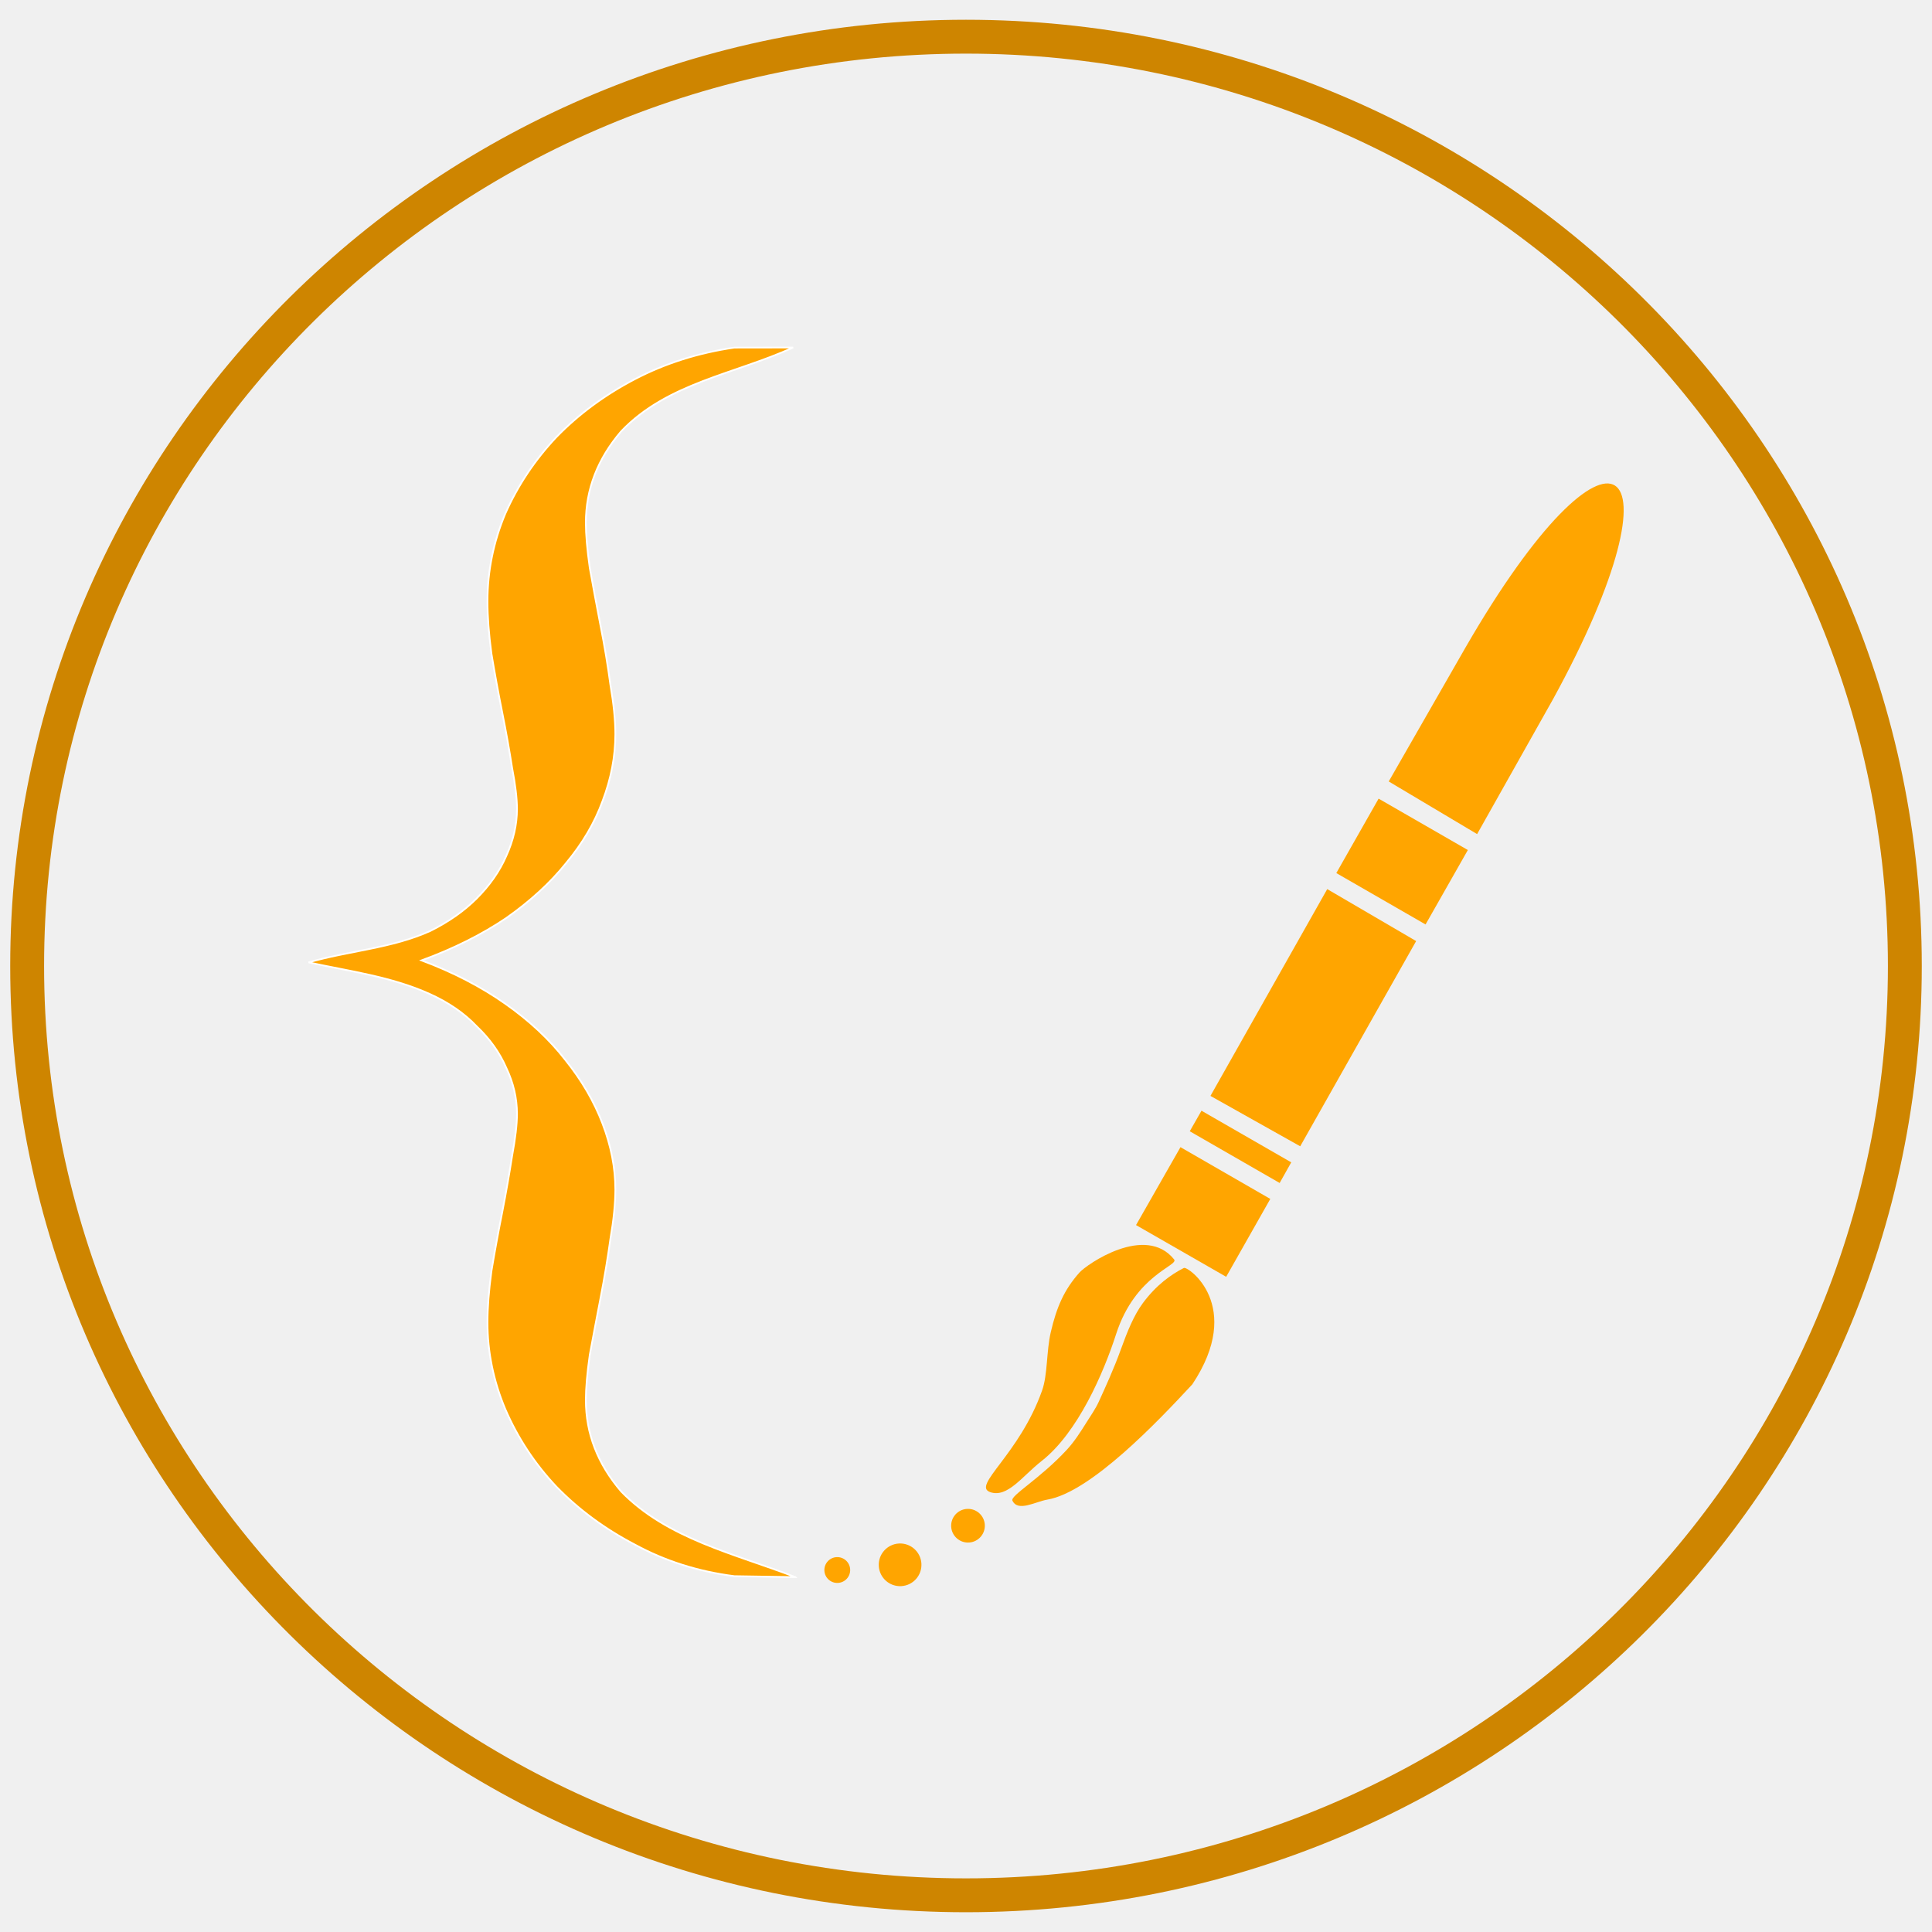
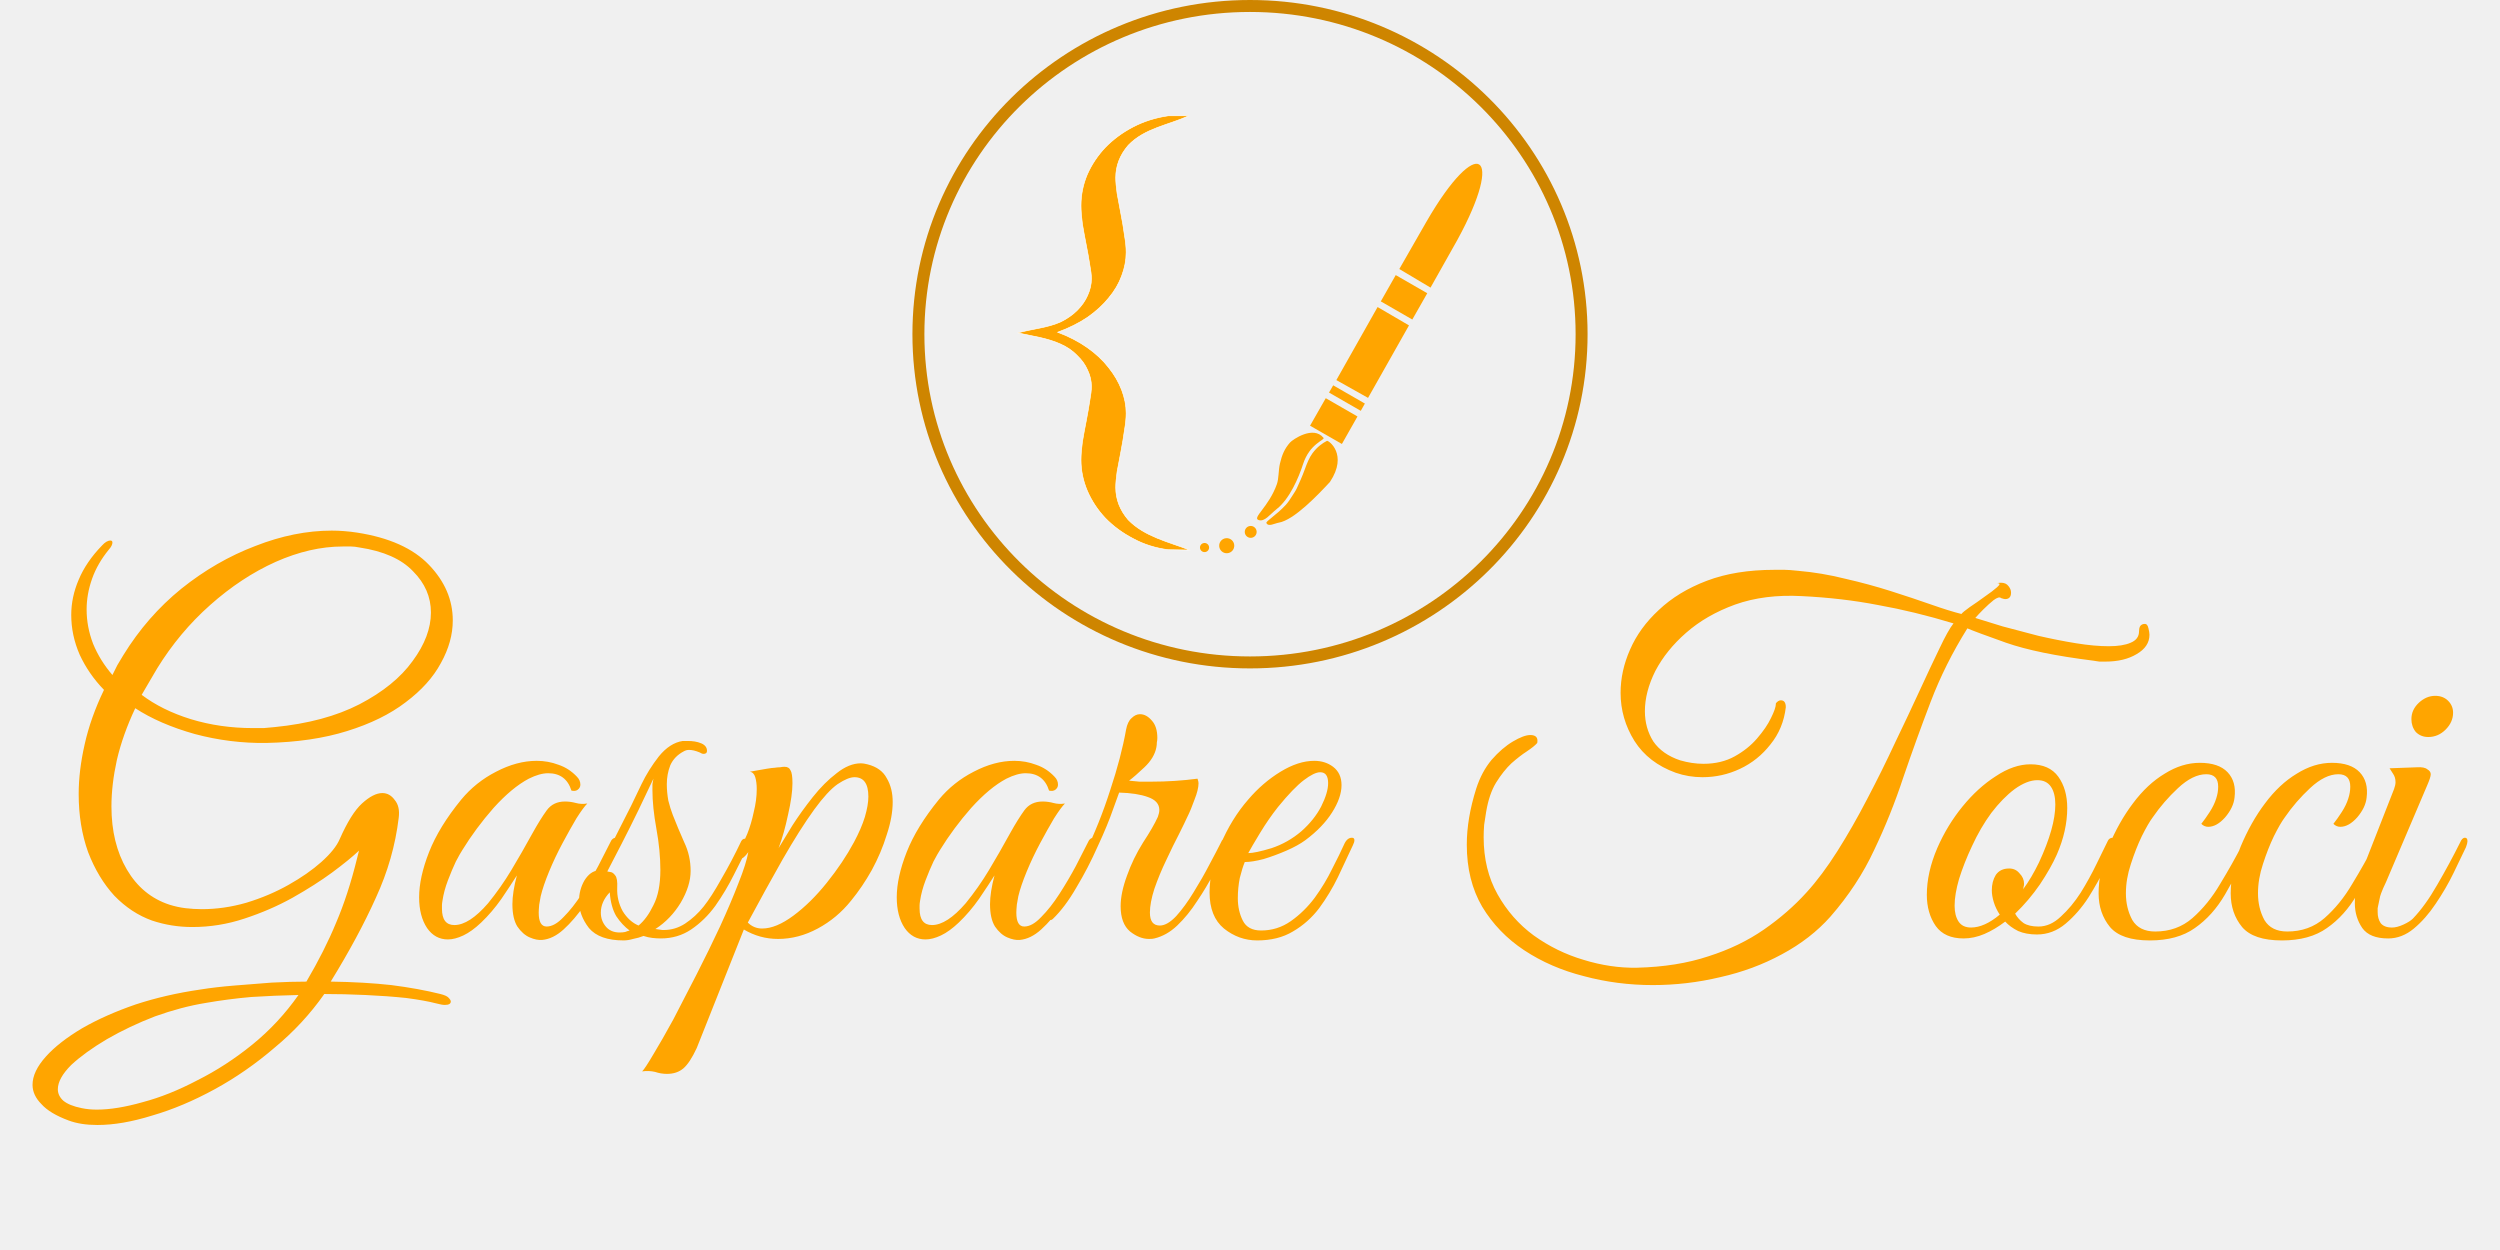
- <svg xmlns="http://www.w3.org/2000/svg" xmlns:xlink="http://www.w3.org/1999/xlink" width="300" height="300" viewBox="0 0 79.375 79.375" version="1.1" id="svg1" xml:space="preserve">
-   <defs id="defs1">
-     <linearGradient id="linearGradient175">
-       <stop stop-color="#181449" offset="0" id="stop1" />
-       <stop stop-color="#181449" offset=".5" id="stop2" />
-       <stop stop-color="#181449" stop-opacity="0" offset="1" id="stop3" />
-     </linearGradient>
-     <linearGradient id="linearGradient176" x1="93.565" x2="93.461" y1="248.18" y2="286.32" gradientUnits="userSpaceOnUse" xlink:href="#linearGradient175" />
-   </defs>
+ <svg xmlns="http://www.w3.org/2000/svg" width="400" height="200" viewBox="0 0 105.833 52.917" version="1.1" id="svg1" xml:space="preserve">
+   <defs id="defs1" />
  <g id="layer1">
    <g id="g1" transform="matrix(0.2645833,0,0,0.2645833,82.62984,126.275)">
      <g id="g8" transform="matrix(-1.076987,-0.5225926,-0.5225926,1.076987,145.3164,185.7993)" style="fill:#ffa500;fill-opacity:1" />
-       <g id="g25" transform="matrix(2.747772,0,0,2.747772,-838.5646,-201.1819)">
+       <g id="g25" transform="translate(-358.4149,-377.9029)">
        <ellipse style="fill:none;fill-opacity:1;fill-rule:nonzero;stroke:#ce8500;stroke-width:1.914;stroke-linecap:round;stroke-dasharray:none;stroke-opacity:1" id="path8" cx="246.113" cy="-45.884" rx="53.055" ry="52.516" />
        <g id="g7" transform="matrix(-0.7889686,0.04654046,0.04654046,0.7889686,297.6951,-4.457404)" style="fill:#ffa500;fill-opacity:1">
          <path id="path4" style="opacity:1;fill:#ffa500;fill-opacity:1;fill-rule:evenodd;stroke-width:5.083;stroke-linecap:round" d="m 70.817,-13.703 a 1.526,1.526 0 0 1 -1.526,1.526 1.526,1.526 0 0 1 -1.526,-1.526 1.526,1.526 0 0 1 1.526,-1.526 1.526,1.526 0 0 1 1.526,1.526 z" />
          <path id="path5" style="opacity:1;fill:#ffa500;fill-opacity:1;fill-rule:evenodd;stroke-width:5.083;stroke-linecap:round" d="m 74.72,-13.596 a 0.923,0.923 0 0 1 -0.923,0.923 0.923,0.923 0 0 1 -0.923,-0.923 0.923,0.923 0 0 1 0.923,-0.923 0.923,0.923 0 0 1 0.923,0.923 z" />
          <path id="path6" style="opacity:1;fill:#ffa500;fill-opacity:1;fill-rule:evenodd;stroke-width:5.083;stroke-linecap:round" d="m 65.484,-16.208 a 1.204,1.204 0 0 1 -1.204,1.204 1.204,1.204 0 0 1 -1.204,-1.204 1.204,1.204 0 0 1 1.204,-1.204 1.204,1.204 0 0 1 1.204,1.204 z" />
        </g>
        <path d="m 236.472,-11.349 -3.448,-0.054 c -2.038,-0.259 -3.91,-0.852 -5.614,-1.779 -1.705,-0.889 -3.187,-1.983 -4.447,-3.28 -1.223,-1.297 -2.186,-2.761 -2.89,-4.391 -0.667,-1.593 -1.001,-3.224 -1.001,-4.892 0,-0.815 0.074,-1.779 0.222,-2.89 0.185,-1.112 0.389,-2.223 0.611,-3.335 0.222,-1.149 0.408,-2.205 0.556,-3.168 0.185,-1.001 0.278,-1.797 0.278,-2.39 0,-0.889 -0.204,-1.76 -0.611,-2.613 -0.371,-0.852 -0.926,-1.631 -1.668,-2.335 -0.704,-0.741 -1.593,-1.353 -2.668,-1.834 -2.151,-0.972 -4.537,-1.281 -6.832,-1.778 2.29,-0.659 4.703,-0.793 6.887,-1.779 1.038,-0.519 1.908,-1.13 2.613,-1.834 0.741,-0.741 1.297,-1.538 1.668,-2.39 0.408,-0.889 0.611,-1.779 0.611,-2.668 0,-0.593 -0.093,-1.371 -0.278,-2.335 -0.148,-0.963 -0.334,-2.001 -0.556,-3.113 -0.222,-1.112 -0.426,-2.223 -0.611,-3.335 -0.148,-1.112 -0.222,-2.094 -0.222,-2.946 0,-1.705 0.334,-3.354 1.001,-4.947 0.704,-1.593 1.668,-3.039 2.89,-4.336 1.26,-1.297 2.742,-2.39 4.447,-3.28 1.705,-0.889 3.576,-1.482 5.614,-1.779 l 3.323,-0.005 c -3.316,1.507 -7.104,1.998 -9.716,4.73 -1.334,1.556 -2.001,3.28 -2.001,5.169 0,0.667 0.074,1.519 0.222,2.557 0.185,1.038 0.389,2.131 0.611,3.28 0.222,1.112 0.408,2.223 0.556,3.335 0.185,1.075 0.278,2.001 0.278,2.779 0,1.26 -0.241,2.52 -0.723,3.78 -0.445,1.223 -1.13,2.39 -2.057,3.502 -0.889,1.112 -2.02,2.149 -3.391,3.113 -1.371,0.926 -2.965,1.723 -4.78,2.39 1.779,0.667 3.354,1.482 4.725,2.446 1.371,0.963 2.501,2.02 3.391,3.168 0.926,1.149 1.631,2.353 2.112,3.613 0.482,1.26 0.723,2.501 0.723,3.724 0,0.778 -0.093,1.705 -0.278,2.779 -0.148,1.075 -0.334,2.186 -0.556,3.335 -0.222,1.149 -0.426,2.223 -0.611,3.224 -0.148,1.038 -0.222,1.89 -0.222,2.557 0,1.89 0.667,3.613 2.001,5.169 2.61,2.685 6.433,3.518 9.84,4.835 z" id="text1" style="font-size:684.152px;line-height:113.22%;font-family:'Microsoft Himalaya';-inkscape-font-specification:'Microsoft Himalaya, Normal';letter-spacing:3.58px;fill:#ffa500;fill-opacity:1;fill-rule:evenodd;stroke:#ffffff;stroke-width:0.097;stroke-linecap:round;stroke-dasharray:none" aria-label="{" />
        <g id="g3" transform="matrix(0.5739878,-0.3262387,0.3262387,0.5739878,173.4196,-57.49743)">
          <g id="g4" transform="rotate(30.39708,111.7945,87.92199)">
            <g id="g6" transform="rotate(28.38868,111.0791,86.83938)">
              <path id="path1" style="fill:#ffa500;fill-opacity:1;fill-rule:evenodd;stroke-width:5.083;stroke-linecap:round" d="m 116.546,54.76 -0.045,13.243 -8.802,-0.246 0.149,-13.221 c 0.357,-24.856 8.499,-24.105 8.698,0.225 z" />
              <path id="rect1-5" style="fill:#ffa500;fill-opacity:1;fill-rule:evenodd;stroke-width:7.592;stroke-linecap:round" d="m 107.495,98.696 0.099,-20.328 8.813,0.174 -0.102,20.174 z" />
              <path id="rect1-8" style="fill:#ffa500;fill-opacity:1;fill-rule:evenodd;stroke-width:4.6;stroke-linecap:round" d="m 107.323,111.455 0.07,-7.678 8.872,0.121 -0.049,7.662 z" />
              <path id="rect1-4" style="fill:#ffa500;fill-opacity:1;fill-rule:evenodd;stroke-width:2.325;stroke-linecap:round" d="m 107.424,102.202 0.019,-2.026 8.862,0.115 -0.005,2.025 z" />
              <g id="g5" transform="translate(-0.2662665,-2.130268)">
                <path id="path2" style="fill:#ffa500;fill-opacity:1;fill-rule:evenodd;stroke-width:5.083;stroke-linecap:round" d="m 107.843,139.626 c -1.688,0.317 0.613,-3.989 -0.373,-9.76 -0.242,-1.418 -1.316,-3.103 -1.779,-4.701 -0.624,-2.154 -0.773,-3.767 -0.35,-5.673 0.202,-0.91 2.881,-6.407 6.527,-4.929 0.635,0.257 -2.27,2.748 -1.22,8 0.683,3.415 1.252,8.958 -0.271,12.591 -0.818,1.95 -1,4.185 -2.534,4.473 z" />
                <path id="path3" style="fill:#ffa500;fill-opacity:1;fill-rule:evenodd;stroke-width:5.083;stroke-linecap:round" d="m 109.846,139.334 c -0.377,-0.273 1.144,-2.762 1.945,-6.07 0.22,-0.909 0.279,-1.868 0.329,-2.878 0.033,-0.667 0.11,-1.373 0.055,-2.039 -0.105,-1.277 -0.24,-3.073 -0.543,-4.901 -0.254,-1.533 -0.441,-3.026 -0.279,-4.306 0.24,-1.894 0.911,-3.325 1.602,-4.348 0.211,-0.312 6.112,0.293 5.485,8.345 -1.019,4.198 -3.101,12.327 -6.034,14.673 -0.786,0.629 -1.663,2.172 -2.561,1.523 z" />
              </g>
              <rect style="fill:#ffa500;fill-opacity:1;fill-rule:evenodd;stroke-width:5.405;stroke-linecap:round" id="rect7" width="8.814" height="7.328" x="108.182" y="68.029" transform="matrix(0.9999119,0.01327454,-0.00753697,0.9999716,0,0)" />
            </g>
          </g>
        </g>
      </g>
+       <path d="m -296.699,-297.26 q -2.699,0 -4.604,-0.714 -3.017,-1.111 -4.366,-2.62 -1.429,-1.429 -1.429,-3.096 0,-2.143 2.143,-4.525 2.064,-2.302 5.795,-4.525 3.731,-2.143 8.573,-3.81 4.842,-1.588 10.32,-2.381 2.461,-0.397 5.398,-0.635 3.017,-0.238 6.033,-0.476 3.096,-0.159 5.557,-0.159 2.937,-5.001 4.763,-9.447 1.905,-4.445 3.334,-10.24 l 0.318,-1.27 q -1.508,1.429 -4.287,3.493 -2.699,1.985 -6.351,4.048 -3.572,1.985 -7.7,3.334 -4.048,1.349 -8.335,1.349 -3.334,0 -6.43,-1.032 -3.334,-1.191 -6.033,-3.969 -2.62,-2.858 -4.207,-6.986 -1.508,-4.207 -1.508,-9.288 0,-3.731 0.953,-7.938 0.953,-4.287 3.096,-8.732 -2.461,-2.54 -3.89,-5.636 -1.349,-3.096 -1.349,-6.351 0,-2.858 1.191,-5.636 1.191,-2.858 3.731,-5.477 0.714,-0.794 1.349,-0.794 0.318,0 0.318,0.318 0,0.476 -0.556,1.111 -1.826,2.223 -2.699,4.684 -0.873,2.461 -0.873,4.922 0,2.778 1.032,5.477 1.111,2.699 3.096,5.001 0.397,-0.794 0.794,-1.588 0.476,-0.794 0.953,-1.588 3.81,-6.192 9.288,-10.637 5.557,-4.445 11.828,-6.827 6.271,-2.461 12.225,-2.461 1.032,0 1.985,0.079 1.032,0.079 2.064,0.238 7.7,1.191 11.51,5.16 3.81,3.969 3.81,8.891 0,3.413 -1.905,6.827 -1.826,3.413 -5.636,6.271 -3.731,2.858 -9.367,4.604 -5.557,1.746 -12.939,1.905 -5.795,0.079 -11.431,-1.429 -5.636,-1.588 -9.526,-4.128 -1.985,4.207 -2.937,8.256 -0.873,3.969 -0.873,7.462 0,5.874 2.461,10.082 2.461,4.207 6.827,5.636 1.27,0.397 2.54,0.556 1.349,0.159 2.62,0.159 3.572,0 7.144,-1.032 3.652,-1.111 6.747,-2.858 3.096,-1.746 5.239,-3.652 2.223,-1.985 2.937,-3.652 1.826,-4.128 3.572,-5.716 1.826,-1.667 3.255,-1.667 1.191,0 1.985,1.111 0.873,1.032 0.635,2.858 -0.794,6.589 -3.652,12.781 -2.778,6.192 -7.224,13.416 5.398,0.079 9.685,0.556 4.366,0.556 7.859,1.429 0.953,0.238 1.27,0.556 0.397,0.397 0.397,0.635 0,0.556 -0.953,0.556 -0.476,0 -1.349,-0.238 -1.826,-0.476 -4.842,-0.873 -3.017,-0.318 -6.509,-0.476 -3.413,-0.159 -6.589,-0.159 -3.334,4.763 -7.938,8.573 -4.525,3.89 -9.605,6.668 -5.08,2.778 -10.002,4.207 -4.842,1.508 -8.732,1.508 z m 24.847,-63.506 q 0.873,0 1.746,0 0.873,-0.079 1.746,-0.159 8.018,-0.794 13.574,-3.652 5.636,-2.937 8.494,-6.906 2.937,-3.969 2.937,-7.779 0,-3.731 -2.858,-6.589 -2.778,-2.937 -8.573,-3.81 -0.794,-0.159 -1.35,-0.159 -0.476,0 -1.349,0 -5.16,0 -10.717,2.461 -5.477,2.461 -10.478,6.906 -4.922,4.366 -8.494,10.161 -0.873,1.508 -1.349,2.302 -0.476,0.794 -1.111,1.905 3.255,2.461 7.859,3.89 4.684,1.429 9.923,1.429 z m -24.926,61.045 q 3.096,0 7.303,-1.191 4.207,-1.111 8.732,-3.493 4.604,-2.302 8.811,-5.716 4.207,-3.413 7.383,-7.938 -3.81,0.079 -7.541,0.318 -3.652,0.318 -7.303,0.953 -3.89,0.635 -8.097,2.143 -4.128,1.588 -7.7,3.652 -3.493,2.064 -5.716,4.128 -2.143,2.143 -2.143,3.89 0,1.032 0.873,1.826 0.953,0.794 2.937,1.191 1.111,0.238 2.461,0.238 z m 71.224,-27.149 q -0.873,0.079 -1.985,-0.397 -1.111,-0.476 -1.985,-1.746 -0.794,-1.27 -0.794,-3.572 0,-1.905 0.714,-4.604 -0.953,1.508 -2.461,3.731 -1.508,2.143 -3.255,3.81 -1.508,1.429 -2.858,2.064 -1.349,0.635 -2.461,0.635 -2.064,0 -3.334,-1.826 -1.27,-1.905 -1.27,-4.922 0,-3.175 1.588,-7.224 1.588,-4.048 5.16,-8.415 2.302,-2.778 5.557,-4.445 3.334,-1.746 6.509,-1.746 1.826,0 3.493,0.635 1.667,0.556 2.937,1.905 0.556,0.556 0.556,1.27 0,0.476 -0.397,0.794 -0.397,0.318 -1.032,0.159 -0.873,-2.778 -3.731,-2.778 -1.349,0 -3.096,0.873 -2.699,1.429 -5.636,4.684 -2.858,3.255 -5.001,6.747 -0.318,0.476 -1.032,1.826 -0.635,1.349 -1.27,3.017 -0.635,1.667 -0.873,3.255 -0.079,0.476 -0.079,0.714 0,0.159 0,0.556 0,2.62 1.985,2.62 2.381,0 5.398,-3.493 2.064,-2.54 3.731,-5.319 1.667,-2.778 3.413,-5.954 1.191,-2.143 2.223,-3.572 1.032,-1.429 2.937,-1.429 0.873,0 1.746,0.238 0.873,0.238 1.826,0.079 -0.635,0.635 -1.746,2.381 -1.032,1.746 -2.223,3.969 -1.191,2.223 -2.143,4.525 -0.953,2.302 -1.35,3.969 -0.079,0.476 -0.238,1.349 -0.079,0.873 -0.079,1.27 0,2.223 1.27,2.223 1.27,0 2.699,-1.508 1.508,-1.508 2.937,-3.731 1.429,-2.223 2.62,-4.445 1.191,-2.302 1.905,-3.731 0.318,-0.794 0.953,-0.794 0.397,0 0.397,0.556 0,0.238 -0.238,0.873 -0.953,1.985 -2.302,4.525 -1.349,2.461 -2.937,4.842 -1.588,2.302 -3.334,3.89 -1.667,1.508 -3.413,1.667 z m 13.037,0.079 q -3.89,0 -5.557,-1.985 -1.588,-2.064 -1.588,-4.287 0,-1.826 0.873,-3.334 0.953,-1.508 2.223,-1.588 1.588,-3.096 3.413,-6.747 1.905,-3.652 3.493,-7.065 1.111,-2.302 2.778,-4.445 1.746,-2.143 3.81,-2.461 h 0.794 q 0.635,0 1.111,0.079 0.556,0.079 1.111,0.318 0.873,0.397 0.873,1.191 0,0.476 -0.556,0.476 -0.238,0 -0.635,-0.238 -0.953,-0.397 -1.667,-0.397 -0.476,0 -0.873,0.238 -1.508,0.794 -2.143,2.223 -0.556,1.429 -0.556,3.017 0,1.27 0.238,2.62 0.318,1.27 0.714,2.302 0.873,2.223 1.826,4.366 1.032,2.143 1.032,4.604 0,2.381 -1.588,5.08 -1.588,2.62 -4.048,4.207 l 0.556,0.079 q 0.397,0.079 0.556,0.079 0.159,0 0.238,0 1.826,0 3.413,-1.032 1.667,-1.111 2.937,-2.699 1.27,-1.588 2.858,-4.445 1.667,-2.858 3.175,-6.033 0.238,-0.397 0.556,-0.397 0.397,0 0.556,0.318 0.238,0.238 0.079,0.635 -1.032,2.223 -2.381,4.842 -1.27,2.54 -2.937,4.922 -1.667,2.302 -3.89,3.81 -2.143,1.429 -4.842,1.429 -0.635,0 -1.349,-0.079 -0.714,-0.079 -1.429,-0.318 -0.794,0.318 -1.667,0.476 -0.794,0.238 -1.508,0.238 z m 2.381,-2.381 q 1.349,-1.111 2.381,-3.255 1.111,-2.143 1.111,-5.636 0,-3.096 -0.635,-6.589 -0.635,-3.493 -0.635,-6.192 0,-0.556 0,-0.953 0.079,-0.476 0.159,-0.873 -1.032,2.143 -2.381,5.001 -1.35,2.778 -2.699,5.398 -1.349,2.62 -2.302,4.445 0,0 0.397,0.079 0.476,0 0.873,0.556 0.397,0.476 0.318,1.985 -0.079,1.985 0.873,3.731 1.032,1.667 2.54,2.302 z m -3.017,1.111 q 0.476,0 0.873,-0.079 0.397,-0.159 0.714,-0.238 -1.191,-0.873 -2.143,-2.302 -0.873,-1.508 -1.032,-3.81 -1.429,1.508 -1.429,3.255 0,1.27 0.794,2.223 0.794,0.953 2.223,0.953 z m 7.56,22.624 q -0.953,0 -1.905,-0.318 -1.032,-0.238 -2.064,-0.079 0.476,-0.476 1.826,-2.778 1.35,-2.223 3.175,-5.557 1.746,-3.334 3.731,-7.224 1.985,-3.89 3.731,-7.621 1.746,-3.81 2.937,-6.906 1.27,-3.175 1.588,-5.001 -0.714,1.032 -1.429,1.191 -0.635,0.079 -0.318,-0.476 0.159,-0.318 0.635,-1.508 0.556,-1.27 0.953,-2.143 0.635,-1.588 1.032,-3.493 0.476,-1.905 0.476,-3.652 0,-1.111 -0.238,-1.905 -0.238,-0.794 -0.873,-0.873 0,0 0.873,-0.159 0.873,-0.159 1.826,-0.318 0.953,-0.159 1.27,-0.159 0.476,-0.079 0.873,-0.079 0.397,-0.079 0.714,-0.079 0.714,0 0.953,0.556 0.318,0.476 0.318,2.064 0,1.985 -0.714,5.08 -0.635,3.017 -1.508,5.319 0.873,-1.429 2.223,-3.652 1.429,-2.223 3.255,-4.525 1.826,-2.302 3.81,-3.81 1.985,-1.588 3.89,-1.588 0.397,0 1.032,0.159 2.223,0.556 3.096,2.223 0.953,1.588 0.953,3.81 0,2.381 -0.953,5.239 -0.873,2.858 -2.381,5.636 -1.508,2.699 -3.334,4.922 -2.223,2.778 -5.319,4.445 -3.096,1.667 -6.351,1.667 -2.937,0 -5.477,-1.508 l -7.541,18.972 q -1.111,2.381 -2.143,3.255 -1.032,0.873 -2.62,0.873 z m 15.241,-23.259 q 2.223,0 5.001,-2.064 2.778,-2.064 5.319,-5.239 2.62,-3.255 4.366,-6.509 1.191,-2.223 1.746,-4.048 0.556,-1.905 0.556,-3.255 0,-3.096 -2.223,-3.096 -1.032,0 -2.699,1.111 -1.588,1.111 -3.731,4.048 -2.302,3.175 -5.08,8.018 -2.699,4.763 -5.557,10.082 0.953,0.953 2.302,0.953 z m 41.218,1.826 q -0.873,0.079 -1.985,-0.397 -1.111,-0.476 -1.985,-1.746 -0.794,-1.27 -0.794,-3.572 0,-1.905 0.714,-4.604 -0.953,1.508 -2.461,3.731 -1.508,2.143 -3.255,3.81 -1.508,1.429 -2.858,2.064 -1.35,0.635 -2.461,0.635 -2.064,0 -3.334,-1.826 -1.27,-1.905 -1.27,-4.922 0,-3.175 1.588,-7.224 1.588,-4.048 5.16,-8.415 2.302,-2.778 5.557,-4.445 3.334,-1.746 6.509,-1.746 1.826,0 3.493,0.635 1.667,0.556 2.937,1.905 0.556,0.556 0.556,1.27 0,0.476 -0.397,0.794 -0.397,0.318 -1.032,0.159 -0.873,-2.778 -3.731,-2.778 -1.349,0 -3.096,0.873 -2.699,1.429 -5.636,4.684 -2.858,3.255 -5.001,6.747 -0.318,0.476 -1.032,1.826 -0.635,1.349 -1.27,3.017 -0.635,1.667 -0.873,3.255 -0.079,0.476 -0.079,0.714 0,0.159 0,0.556 0,2.62 1.985,2.62 2.381,0 5.398,-3.493 2.064,-2.54 3.731,-5.319 1.667,-2.778 3.413,-5.954 1.191,-2.143 2.223,-3.572 1.032,-1.429 2.937,-1.429 0.873,0 1.746,0.238 0.873,0.238 1.826,0.079 -0.635,0.635 -1.746,2.381 -1.032,1.746 -2.223,3.969 -1.191,2.223 -2.143,4.525 -0.953,2.302 -1.349,3.969 -0.079,0.476 -0.238,1.349 -0.079,0.873 -0.079,1.27 0,2.223 1.27,2.223 1.27,0 2.699,-1.508 1.508,-1.508 2.937,-3.731 1.429,-2.223 2.62,-4.445 1.191,-2.302 1.905,-3.731 0.318,-0.794 0.953,-0.794 0.397,0 0.397,0.556 0,0.238 -0.238,0.873 -0.953,1.985 -2.302,4.525 -1.349,2.461 -2.937,4.842 -1.588,2.302 -3.334,3.89 -1.667,1.508 -3.413,1.667 z m 20.658,-0.159 q -1.508,0 -3.017,-1.191 -1.508,-1.27 -1.508,-4.048 0,-2.143 1.032,-4.922 0.953,-2.699 2.54,-5.239 1.667,-2.54 2.381,-4.128 0.238,-0.635 0.238,-1.111 0,-1.429 -1.826,-2.064 -1.746,-0.635 -4.604,-0.714 l -0.953,2.62 q -0.873,2.54 -2.461,5.954 -1.508,3.413 -3.413,6.589 -1.826,3.175 -3.81,5.08 -0.159,0.159 -0.397,0.159 -0.318,0 -0.397,-0.397 -0.159,-0.397 0.318,-0.953 3.096,-4.128 5.557,-9.129 2.461,-5.08 4.128,-10.32 1.746,-5.239 2.54,-9.685 0.238,-1.27 0.873,-1.826 0.635,-0.635 1.349,-0.635 1.032,0 1.905,1.032 0.873,0.953 0.873,2.778 0,0.318 -0.079,0.714 0,0.397 -0.079,0.794 -0.318,1.667 -1.905,3.175 -1.508,1.429 -2.461,2.143 0.794,0.079 1.667,0.159 0.873,0 1.905,0 3.731,0 7.383,-0.476 0.159,0.476 0.159,0.714 0,1.032 -0.635,2.62 -0.556,1.588 -1.191,2.858 -0.318,0.714 -1.27,2.62 -0.953,1.826 -2.064,4.207 -1.111,2.302 -1.905,4.604 -0.714,2.223 -0.714,3.81 0,2.064 1.588,2.064 1.191,0 2.62,-1.508 1.429,-1.588 2.778,-3.81 1.429,-2.302 2.54,-4.445 1.191,-2.223 1.826,-3.493 0.318,-0.794 0.873,-0.794 0.318,0 0.318,0.556 0,0.318 -0.238,0.953 -0.873,1.826 -2.064,4.128 -1.191,2.302 -2.699,4.525 -1.429,2.223 -3.175,3.89 -1.667,1.588 -3.652,2.064 -0.238,0.079 -0.873,0.079 z m 17.324,0.238 q -2.937,0 -5.319,-1.905 -2.302,-1.905 -2.302,-5.795 0,-3.572 1.746,-7.621 1.746,-4.128 4.445,-7.224 2.302,-2.699 5.16,-4.445 2.858,-1.746 5.398,-1.746 1.746,0 3.017,0.953 1.349,1.032 1.349,2.937 0,1.985 -1.508,4.366 -1.508,2.381 -4.287,4.445 -1.191,0.873 -3.017,1.667 -1.826,0.794 -3.652,1.349 -1.826,0.476 -3.017,0.476 -0.397,0.953 -0.794,2.54 -0.318,1.588 -0.318,3.255 0,1.985 0.794,3.572 0.794,1.588 2.937,1.588 2.62,0 4.763,-1.508 2.143,-1.508 3.81,-3.731 1.667,-2.302 2.778,-4.604 1.191,-2.302 1.905,-3.89 0.476,-1.111 1.27,-1.111 0.397,0 0.397,0.397 0,0.318 -0.238,0.794 -1.111,2.381 -2.381,5.08 -1.27,2.62 -3.017,5.001 -1.746,2.302 -4.207,3.731 -2.381,1.429 -5.716,1.429 z m -1.429,-13.971 q 1.111,0 3.731,-0.794 2.62,-0.873 4.763,-2.699 2.064,-1.826 3.175,-3.969 1.111,-2.223 1.111,-3.731 0,-1.746 -1.27,-1.746 -0.953,0 -2.62,1.27 -1.667,1.27 -4.128,4.287 -1.508,1.905 -2.858,4.128 -1.35,2.223 -1.905,3.255 z m 64.734,21.116 q -5.716,0 -11.034,-1.429 -5.319,-1.349 -9.526,-4.128 -4.207,-2.778 -6.747,-6.986 -2.461,-4.207 -2.461,-9.923 0,-4.207 1.508,-8.97 0.873,-2.699 2.461,-4.604 1.667,-1.905 3.413,-2.937 1.746,-1.032 2.778,-1.032 1.35,0 1.111,1.27 -0.476,0.556 -1.667,1.349 -1.111,0.714 -2.461,1.905 -1.27,1.191 -2.461,3.096 -1.111,1.826 -1.588,4.684 -0.159,1.032 -0.318,2.064 -0.079,1.032 -0.079,1.985 0,5.16 2.223,9.129 2.223,3.969 5.795,6.589 3.652,2.62 7.938,3.89 4.366,1.35 8.573,1.27 6.43,-0.159 11.431,-1.826 5.001,-1.588 8.891,-4.287 3.89,-2.699 6.827,-5.954 2.461,-2.699 4.922,-6.589 2.461,-3.89 4.763,-8.335 2.381,-4.525 4.445,-8.97 2.143,-4.445 3.969,-8.415 1.826,-3.969 3.175,-6.747 1.35,-2.858 2.223,-3.969 -6.271,-1.905 -12.066,-2.937 -5.716,-1.111 -12.225,-1.429 -5.954,-0.318 -10.637,1.349 -4.604,1.667 -7.859,4.525 -3.175,2.778 -4.922,6.112 -1.667,3.334 -1.667,6.43 0,2.699 1.35,4.842 1.429,2.064 4.287,3.017 1.905,0.556 3.731,0.556 2.858,0 5.001,-1.191 2.143,-1.191 3.572,-2.858 1.508,-1.746 2.223,-3.255 0.794,-1.588 0.794,-2.302 v -0.079 q 0.397,-0.476 0.794,-0.476 0.794,0 0.794,1.111 -0.397,3.413 -2.461,5.954 -1.985,2.54 -4.842,3.89 -2.858,1.35 -6.033,1.35 -2.223,0 -4.287,-0.714 -4.366,-1.588 -6.589,-5.08 -2.223,-3.572 -2.223,-7.7 0,-3.493 1.508,-6.906 1.508,-3.493 4.604,-6.351 3.096,-2.937 7.7,-4.684 4.604,-1.746 10.796,-1.746 1.032,0 1.667,0 0.635,0 2.143,0.159 3.731,0.318 7.541,1.27 3.81,0.873 7.303,1.985 3.493,1.111 6.43,2.143 2.937,1.032 4.842,1.508 0.238,-0.318 1.349,-1.111 1.191,-0.794 2.381,-1.667 1.27,-0.873 1.985,-1.508 0.714,-0.635 0.079,-0.635 h -0.079 q 0.238,-0.079 0.635,-0.079 0.794,0 1.191,0.556 0.397,0.476 0.397,1.032 0,1.032 -0.953,1.032 -0.159,0 -0.635,-0.159 -0.318,-0.318 -1.191,0.318 -0.794,0.635 -1.667,1.508 -0.794,0.794 -1.27,1.349 1.746,0.556 4.366,1.349 2.699,0.714 5.716,1.508 3.096,0.714 6.033,1.191 2.937,0.476 5.239,0.476 2.223,0 3.493,-0.556 1.349,-0.556 1.349,-1.826 0,-0.476 0.159,-0.794 0.238,-0.397 0.794,-0.397 0.397,0 0.556,0.714 0.159,0.635 0.159,1.032 0,1.905 -2.064,3.096 -1.985,1.191 -5.001,1.191 -0.476,0 -0.953,0 -0.476,-0.079 -1.032,-0.159 -8.891,-1.111 -13.892,-2.858 -4.922,-1.746 -6.192,-2.302 -3.572,5.716 -5.874,11.749 -2.302,6.033 -4.366,12.066 -1.985,6.033 -4.684,11.669 -2.62,5.636 -6.986,10.637 -3.175,3.572 -7.779,6.033 -4.525,2.461 -9.843,3.652 -5.319,1.27 -10.796,1.27 z m 49.712,-7.462 q -3.017,0 -4.445,-1.985 -1.429,-2.064 -1.429,-5.001 0,-3.572 1.667,-7.462 1.588,-3.652 4.048,-6.668 2.461,-3.017 5.319,-4.842 2.858,-1.905 5.557,-1.905 3.017,0 4.445,1.985 1.429,1.985 1.429,5.001 0,3.652 -1.667,7.462 -0.953,2.143 -2.699,4.763 -1.746,2.54 -3.969,4.684 0.476,0.873 1.35,1.508 0.873,0.556 2.381,0.556 1.905,0 3.572,-1.588 1.746,-1.588 3.175,-3.81 1.429,-2.302 2.54,-4.604 1.111,-2.302 1.826,-3.731 0.238,-0.476 0.794,-0.476 0.318,0 0.476,0.318 0.159,0.238 -0.079,0.794 -0.476,1.191 -1.588,3.572 -1.111,2.302 -2.699,4.842 -1.588,2.461 -3.652,4.207 -2.064,1.746 -4.604,1.746 -1.746,0 -3.017,-0.556 -1.27,-0.635 -2.064,-1.508 -1.667,1.27 -3.334,1.985 -1.667,0.714 -3.334,0.714 z m 1.191,-1.746 q 2.143,0 4.604,-2.064 -0.635,-0.953 -0.953,-1.985 -0.318,-1.032 -0.318,-1.905 0,-1.429 0.635,-2.461 0.714,-1.032 2.143,-1.032 1.032,0 1.667,0.794 0.714,0.714 0.714,1.667 0,0.238 -0.079,0.476 0,0.159 -0.079,0.397 1.349,-1.826 2.54,-4.287 2.62,-5.636 2.62,-9.288 0,-1.826 -0.714,-2.858 -0.714,-1.032 -2.143,-1.032 -1.667,0 -3.652,1.429 -1.905,1.429 -3.731,3.81 -1.746,2.381 -3.096,5.319 -1.27,2.699 -2.064,5.239 -0.714,2.461 -0.714,4.287 0,1.588 0.635,2.54 0.635,0.953 1.985,0.953 z m 28.596,2.064 q -4.525,0 -6.351,-2.143 -1.826,-2.223 -1.826,-5.398 0,-3.493 1.588,-7.462 1.667,-3.969 3.89,-6.906 2.302,-3.096 5.08,-4.763 2.778,-1.746 5.636,-1.746 3.017,0 4.445,1.508 1.429,1.508 1.111,4.048 -0.159,1.588 -1.508,3.175 -1.35,1.508 -2.699,1.508 -0.635,0 -1.111,-0.476 0.635,-0.794 1.35,-1.905 0.714,-1.111 1.032,-2.143 0.318,-0.953 0.318,-1.905 0,-1.985 -1.905,-1.985 -2.143,0 -4.525,2.223 -2.302,2.143 -4.048,4.684 -0.714,0.953 -1.746,3.017 -0.953,1.985 -1.746,4.445 -0.794,2.381 -0.794,4.684 0,2.381 1.032,4.287 1.111,1.826 3.652,1.826 3.493,0 5.954,-2.143 2.54,-2.223 4.445,-5.477 1.985,-3.255 3.572,-6.351 0.476,-0.953 0.953,-0.953 0.397,0 0.397,0.635 0,0.318 -0.238,0.794 -1.905,4.128 -3.89,7.541 -1.985,3.413 -4.842,5.398 -2.778,1.985 -7.224,1.985 z m 21.134,0 q -4.525,0 -6.351,-2.143 -1.826,-2.223 -1.826,-5.398 0,-3.493 1.588,-7.462 1.667,-3.969 3.89,-6.906 2.302,-3.096 5.08,-4.763 2.778,-1.746 5.636,-1.746 3.017,0 4.445,1.508 1.429,1.508 1.111,4.048 -0.159,1.588 -1.508,3.175 -1.349,1.508 -2.699,1.508 -0.635,0 -1.111,-0.476 0.635,-0.794 1.35,-1.905 0.714,-1.111 1.032,-2.143 0.318,-0.953 0.318,-1.905 0,-1.985 -1.905,-1.985 -2.143,0 -4.525,2.223 -2.302,2.143 -4.048,4.684 -0.714,0.953 -1.746,3.017 -0.953,1.985 -1.746,4.445 -0.794,2.381 -0.794,4.684 0,2.381 1.032,4.287 1.111,1.826 3.652,1.826 3.493,0 5.954,-2.143 2.54,-2.223 4.445,-5.477 1.985,-3.255 3.572,-6.351 0.476,-0.953 0.953,-0.953 0.397,0 0.397,0.635 0,0.318 -0.238,0.794 -1.905,4.128 -3.89,7.541 -1.985,3.413 -4.842,5.398 -2.778,1.985 -7.224,1.985 z m 23.436,-32.547 q -1.191,0 -1.985,-0.794 -0.714,-0.873 -0.714,-2.064 0,-1.508 1.191,-2.62 1.191,-1.111 2.62,-1.111 1.27,0 2.064,0.794 0.794,0.794 0.794,1.905 0,1.508 -1.191,2.699 -1.191,1.191 -2.778,1.191 z m -6.43,32.229 q -2.937,0 -4.128,-1.667 -1.191,-1.746 -1.191,-3.969 0,-1.191 0.238,-2.381 0.318,-1.27 0.714,-2.302 l 5.319,-13.574 q 0.238,-0.635 0.238,-1.111 0,-0.794 -0.397,-1.349 -0.397,-0.635 -0.556,-0.873 l 4.366,-0.159 q 1.191,-0.079 1.667,0.318 0.556,0.318 0.556,0.794 0,0.476 -0.556,1.746 l -6.589,15.48 q 0,0 -0.476,1.032 -0.397,0.953 -0.476,1.27 -0.238,1.191 -0.318,1.508 -0.079,0.318 -0.079,0.397 0,0.079 0,0.635 0,1.032 0.476,1.746 0.556,0.714 1.826,0.714 0.794,0 1.826,-0.476 1.032,-0.476 1.508,-0.953 1.985,-2.064 3.89,-5.398 1.985,-3.413 3.652,-6.747 0.318,-0.794 0.794,-0.794 0.397,0 0.397,0.556 0,0.318 -0.238,0.953 -0.794,1.667 -1.985,4.128 -1.191,2.461 -2.858,4.922 -1.588,2.381 -3.493,3.969 -1.905,1.588 -4.128,1.588 z" id="text25" style="font-size:114.212px;line-height:113.22%;font-family:'Great Vibes';-inkscape-font-specification:'Great Vibes, Normal';letter-spacing:0.598px;fill:#ffa500;stroke-width:0.061;stroke-linecap:round" aria-label="Gaspare Tocci" />
    </g>
  </g>
</svg>
